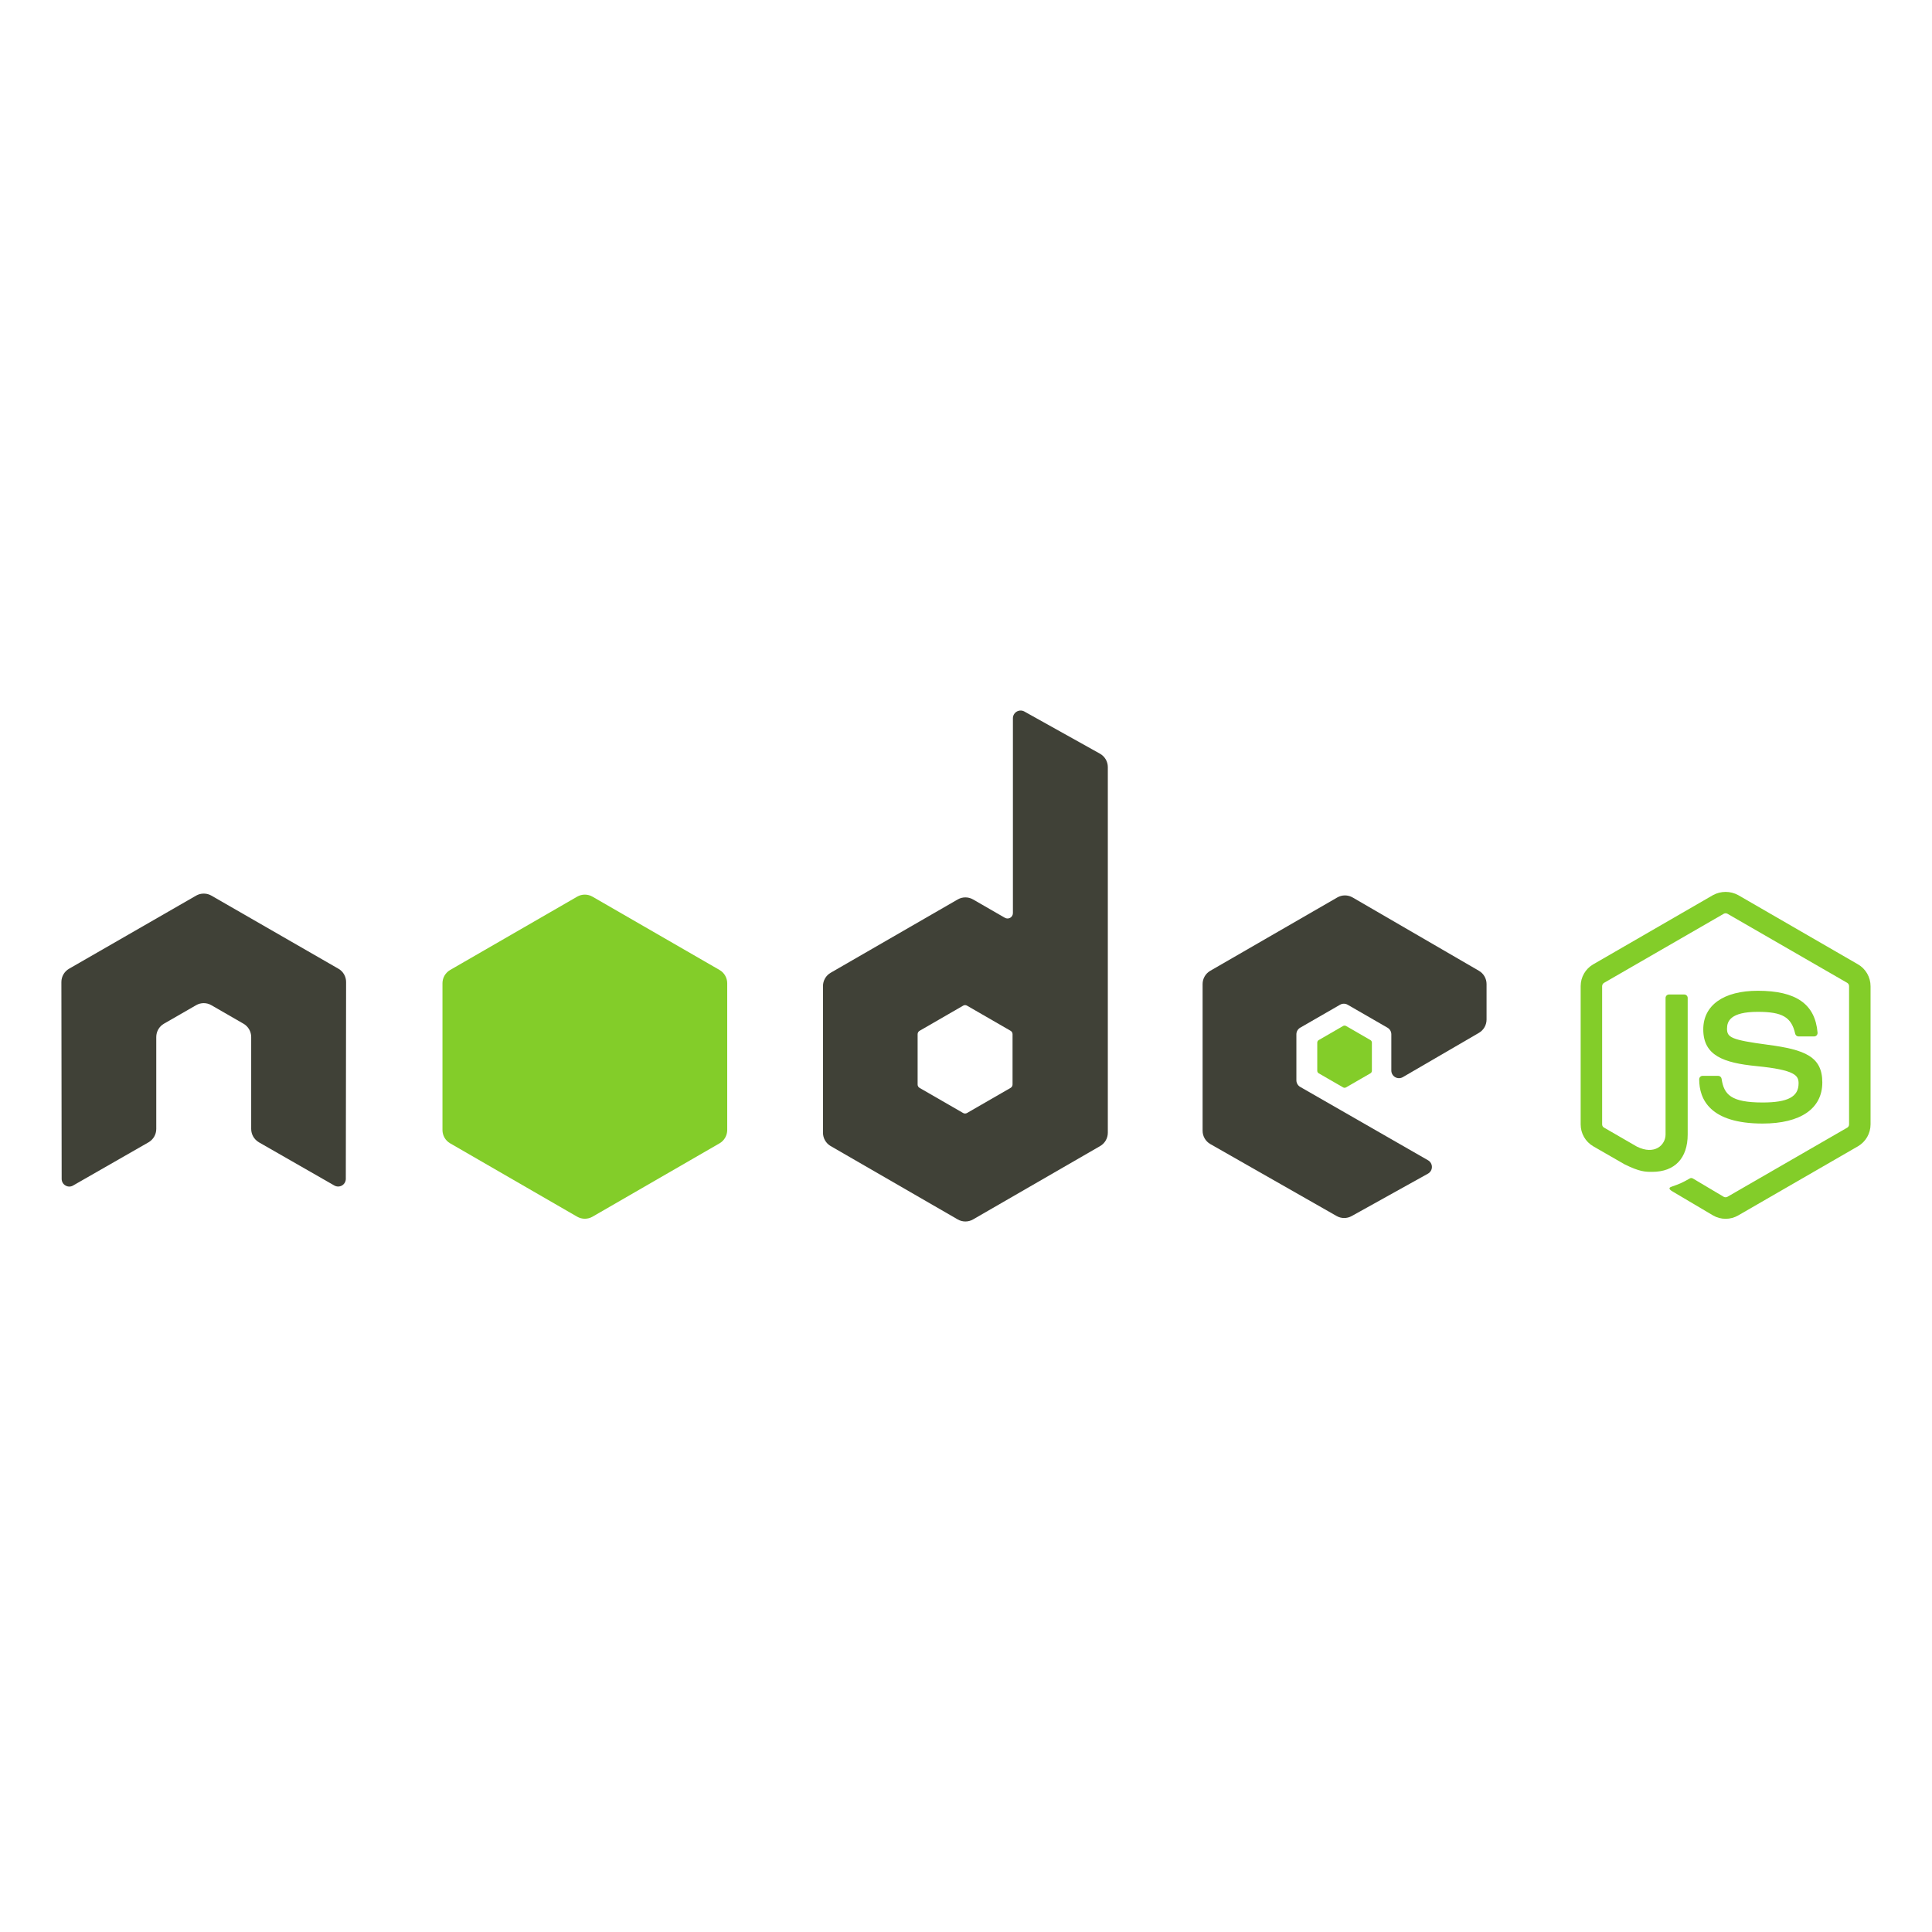
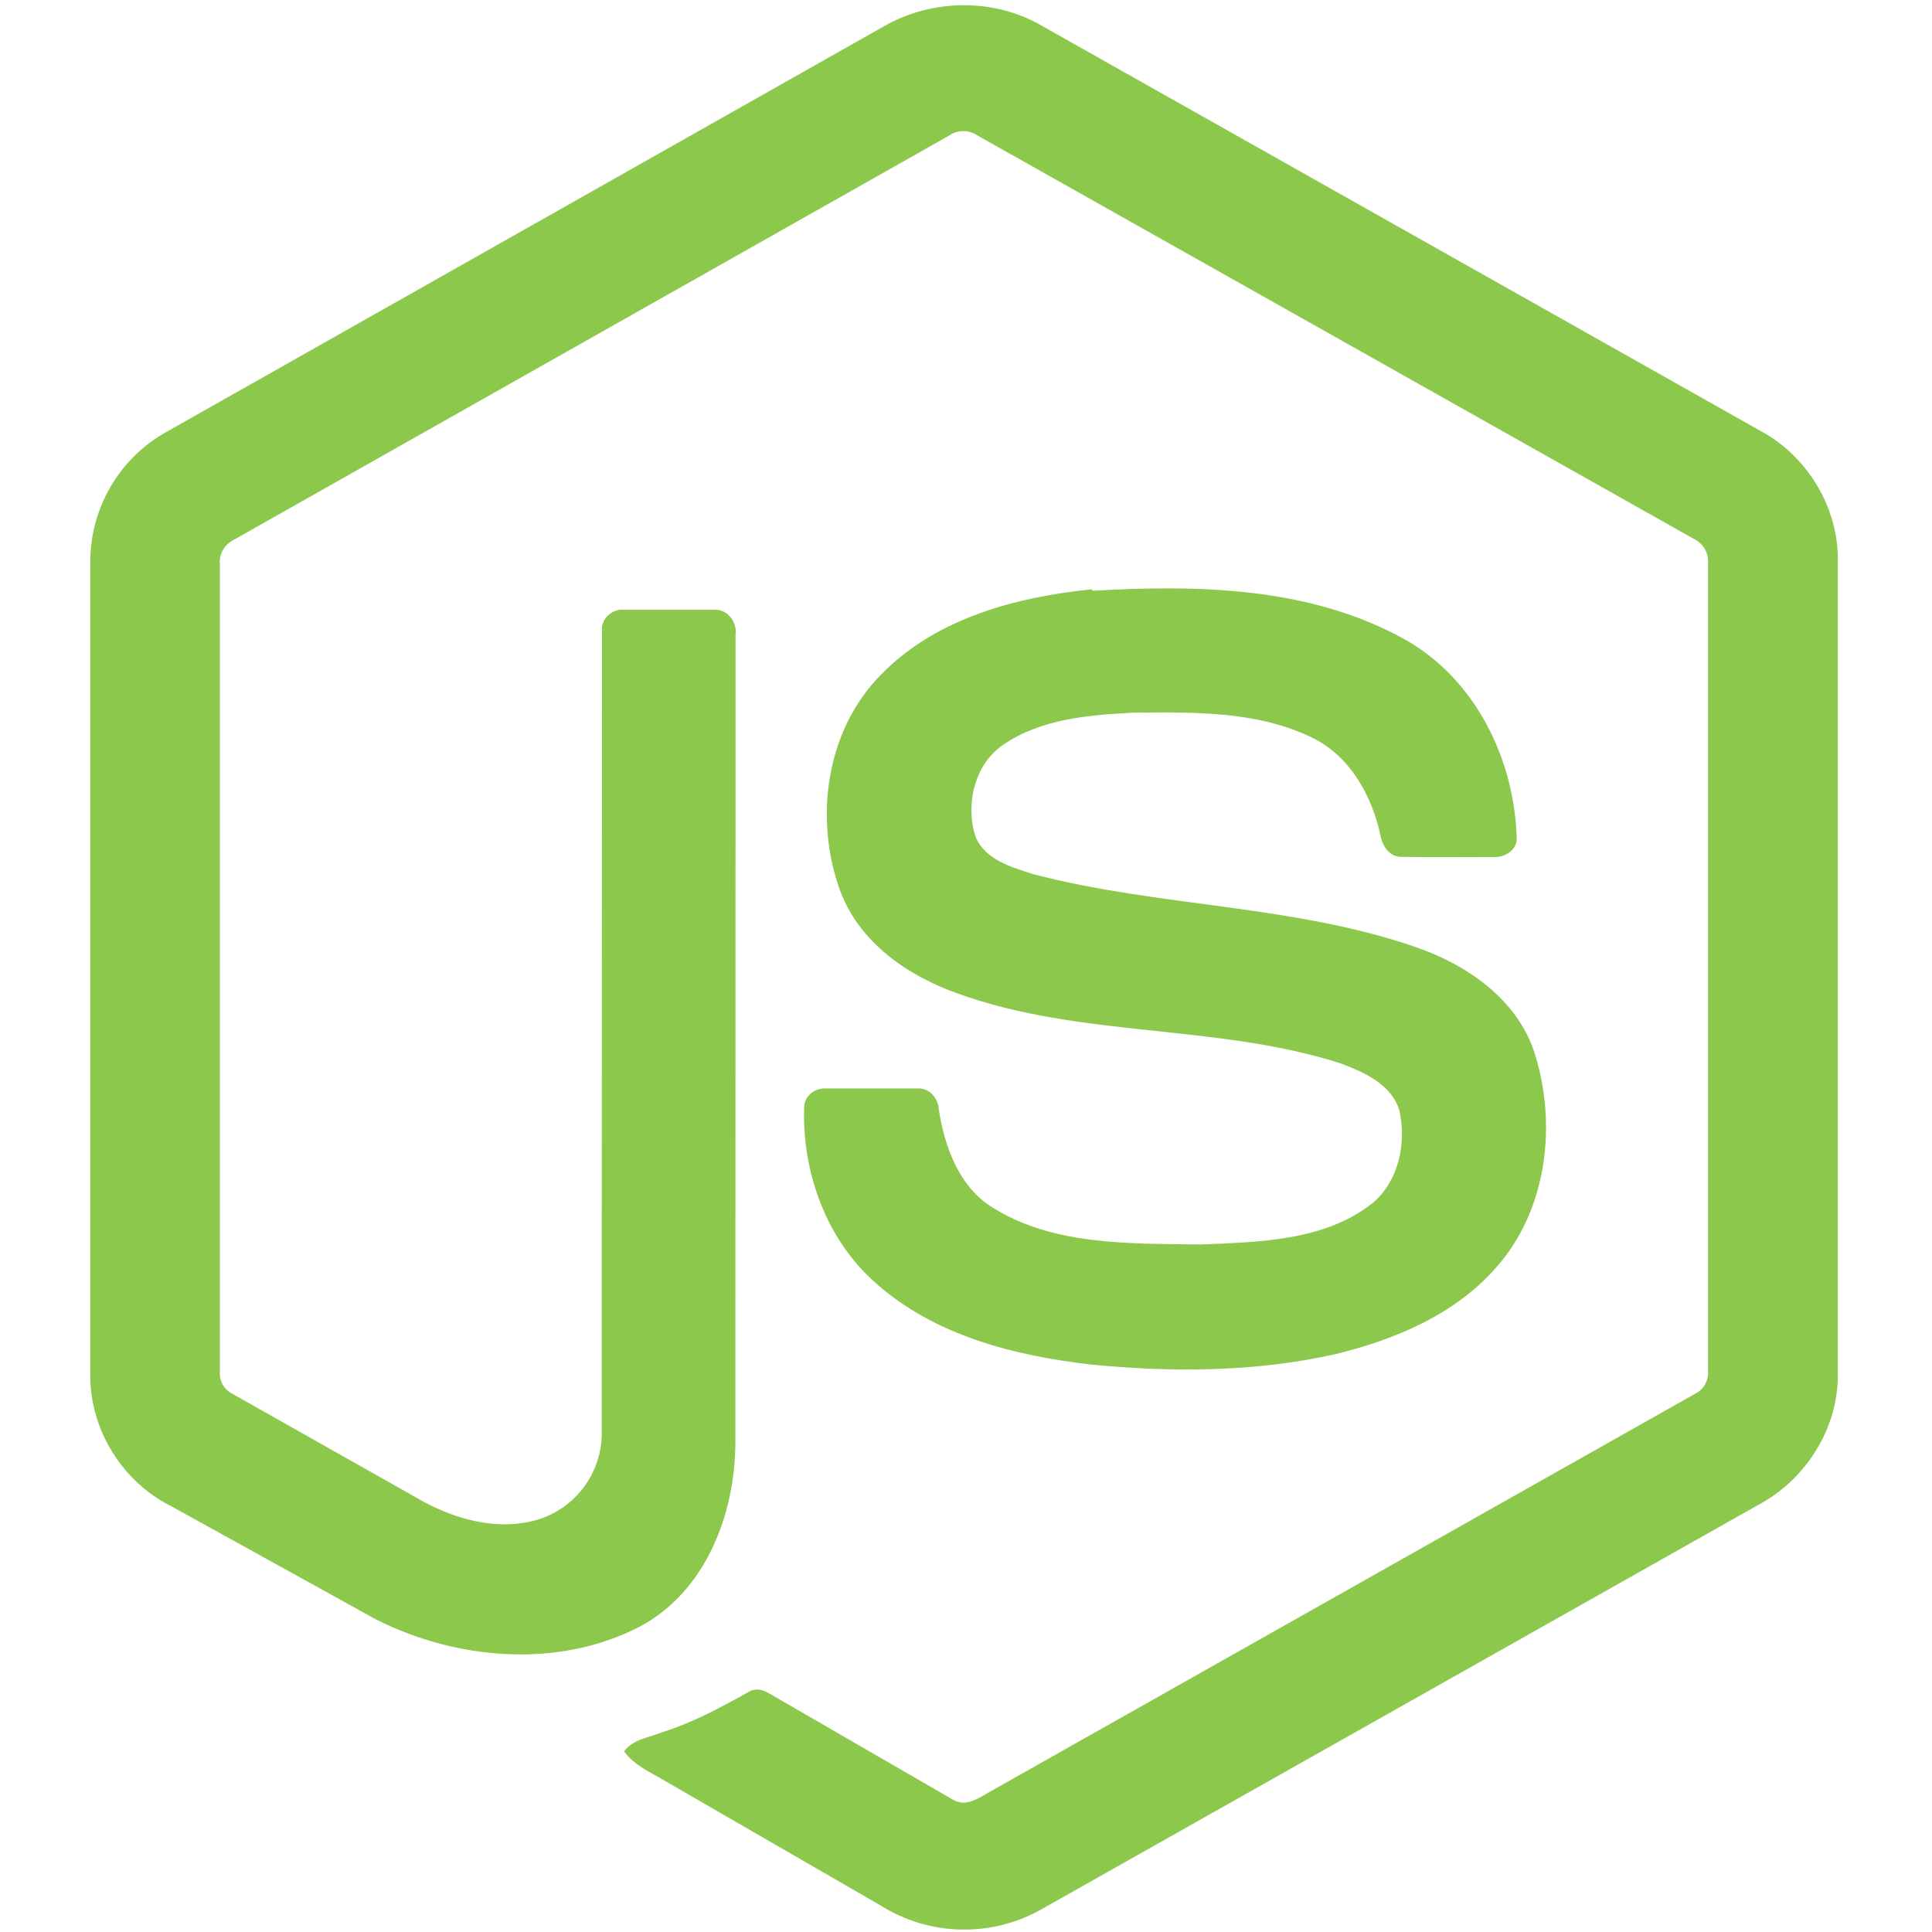
- <svg xmlns="http://www.w3.org/2000/svg" viewBox="0 0 128 128">
-   <path fill="#83CD29" d="M114.325 80.749c-.29 0-.578-.076-.832-.224l-2.65-1.568c-.396-.221-.203-.3-.072-.345.528-.184.635-.227 1.198-.545.059-.033.136-.021.197.015l2.035 1.209a.261.261 0 00.246 0l7.937-4.581a.248.248 0 00.122-.215v-9.16a.256.256 0 00-.123-.219l-7.934-4.577a.254.254 0 00-.245 0l-7.933 4.578a.259.259 0 00-.125.218v9.16c0 .088.049.171.125.212l2.174 1.257c1.18.589 1.903-.105 1.903-.803v-9.045c0-.127.103-.228.23-.228h1.007c.125 0 .229.101.229.228v9.045c0 1.574-.857 2.477-2.35 2.477-.459 0-.82 0-1.828-.496l-2.081-1.198a1.676 1.676 0 01-.832-1.448v-9.16c0-.595.317-1.15.832-1.446l7.937-4.587a1.743 1.743 0 011.667 0l7.937 4.587c.514.297.833.852.833 1.446v9.16a1.68 1.68 0 01-.833 1.448l-7.937 4.582a1.651 1.651 0 01-.834.223m2.453-6.311c-3.475 0-4.202-1.595-4.202-2.932a.23.23 0 01.23-.229h1.026a.23.23 0 01.228.194c.154 1.045.617 1.572 2.718 1.572 1.671 0 2.383-.378 2.383-1.266 0-.512-.202-.891-2.8-1.146-2.172-.215-3.515-.694-3.515-2.433 0-1.601 1.35-2.557 3.612-2.557 2.543 0 3.801.883 3.96 2.777a.235.235 0 01-.06.176.236.236 0 01-.168.073h-1.031a.228.228 0 01-.223-.179c-.248-1.1-.848-1.451-2.479-1.451-1.825 0-2.037.637-2.037 1.112 0 .577.25.745 2.715 1.071 2.439.323 3.598.779 3.598 2.494.001 1.733-1.441 2.724-3.955 2.724" />
-   <path fill="#404137" d="M97.982 68.43c.313-.183.506-.517.506-.88v-2.354c0-.362-.192-.696-.506-.879l-8.364-4.856a1.017 1.017 0 00-1.019-.002l-8.416 4.859a1.018 1.018 0 00-.508.88v9.716c0 .365.196.703.514.884l8.363 4.765c.308.177.686.178.997.006l5.058-2.812a.508.508 0 00.006-.885l-8.468-4.86a.507.507 0 01-.256-.44v-3.046c0-.182.097-.349.254-.439l2.637-1.52a.505.505 0 01.507 0l2.637 1.52a.507.507 0 01.255.439v2.396a.507.507 0 00.764.44l5.039-2.932" />
-   <path fill="#83CD29" d="M88.984 67.974a.2.2 0 01.195 0l1.615.933c.06.035.097.1.097.169v1.865c0 .07-.037.134-.097.169l-1.615.932a.194.194 0 01-.195 0l-1.614-.932a.194.194 0 01-.098-.169v-1.865c0-.069.037-.134.098-.169l1.614-.933" />
-   <path fill="#404137" d="M67.083 71.854c0 .09-.048.174-.127.22l-2.89 1.666a.251.251 0 01-.254 0l-2.89-1.666a.255.255 0 01-.127-.22v-3.338c0-.09.049-.175.127-.221l2.89-1.668a.248.248 0 01.255 0l2.891 1.668a.258.258 0 01.126.221v3.338zm.781-24.716a.511.511 0 00-.756.444v12.915a.359.359 0 01-.177.308.359.359 0 01-.356 0l-2.108-1.215a1.017 1.017 0 00-1.015 0l-8.418 4.858a1.018 1.018 0 00-.509.881v9.719c0 .363.194.698.508.881l8.418 4.861c.314.182.702.182 1.017 0l8.42-4.861a1.02 1.02 0 00.508-.881V50.821c0-.368-.2-.708-.521-.888l-5.011-2.795" />
-   <path fill="#83CD29" d="M38.238 59.407a1.014 1.014 0 011.016 0l8.418 4.857c.314.182.508.518.508.881v9.722c0 .363-.194.699-.508.881l-8.417 4.861a1.02 1.02 0 01-1.017 0l-8.415-4.861a1.02 1.02 0 01-.508-.881v-9.723c0-.362.194-.698.508-.88l8.415-4.857" />
-   <path fill="#404137" d="M22.93 65.064c0-.366-.192-.702-.508-.883l-8.415-4.843a.99.99 0 00-.464-.133h-.087a.993.993 0 00-.464.133l-8.416 4.843a1.02 1.02 0 00-.509.883l.018 13.04c0 .182.095.351.254.439a.487.487 0 00.505 0l5-2.864c.316-.188.509-.519.509-.882v-6.092c0-.364.192-.699.507-.881l2.13-1.226a.994.994 0 01.508-.137c.174 0 .352.044.507.137l2.128 1.226c.315.182.509.517.509.881v6.092c0 .363.195.696.509.882l5 2.864a.508.508 0 00.76-.439l.019-13.04" />
+ <svg xmlns="http://www.w3.org/2000/svg" width="64" height="64" viewBox="0 0 32 32" preserveAspectRatio="xMidYMid" fill="#8cc84b">
+   <path d="M14.656.427c.8-.453 1.82-.455 2.6 0L29.2 7.16c.747.42 1.247 1.253 1.24 2.114v13.5c.005.897-.544 1.748-1.332 2.16l-11.88 6.702a2.6 2.6 0 0 1-2.639-.073l-3.565-2.06c-.243-.145-.516-.26-.688-.495.152-.204.422-.23.642-.32.496-.158.95-.4 1.406-.656.115-.08.256-.05.366.022l3.04 1.758c.217.125.437-.04.623-.145l11.665-6.583c.144-.07.224-.222.212-.38V9.334c.016-.18-.087-.344-.25-.417L16.19 2.244a.41.41 0 0 0-.465-.001L3.892 8.93c-.16.073-.27.235-.25.415v13.37c-.014.158.07.307.215.375l3.162 1.785c.594.32 1.323.5 1.977.265a1.5 1.5 0 0 0 .971-1.409l.003-13.29c-.014-.197.172-.36.363-.34h1.52c.2-.005.357.207.33.405L12.18 23.88c.001 1.188-.487 2.48-1.586 3.063-1.354.7-3.028.553-4.366-.12l-3.4-1.88c-.8-.4-1.337-1.264-1.332-2.16v-13.5a2.46 2.46 0 0 1 1.282-2.141L14.656.427zM18.1 9.785c1.727-.1 3.576-.066 5.13.785 1.203.652 1.87 2.02 1.892 3.358-.034.18-.222.28-.394.267-.5-.001-1.002.007-1.504-.003-.213.008-.336-.188-.363-.376-.144-.64-.493-1.273-1.095-1.582-.924-.463-1.996-.44-3.004-.43-.736.04-1.527.103-2.15.535-.48.328-.624 1-.453 1.522.16.383.603.506.964.62 2.082.544 4.287.5 6.33 1.207.845.292 1.672.86 1.962 1.745.378 1.186.213 2.604-.63 3.556-.684.784-1.68 1.2-2.675 1.442-1.323.295-2.695.302-4.038.17-1.263-.144-2.577-.476-3.552-1.336-.834-.724-1.24-1.852-1.2-2.94.01-.184.193-.312.37-.297h1.5c.202-.014.35.16.36.35.093.6.322 1.25.854 1.6 1.026.662 2.313.616 3.487.635.973-.043 2.065-.056 2.86-.7.42-.367.543-.98.43-1.508-.123-.446-.6-.653-1-.8-2.055-.65-4.285-.414-6.32-1.15-.826-.292-1.625-.844-1.942-1.693-.443-1.2-.24-2.687.693-3.607.9-.915 2.22-1.268 3.47-1.394z" />
</svg>
